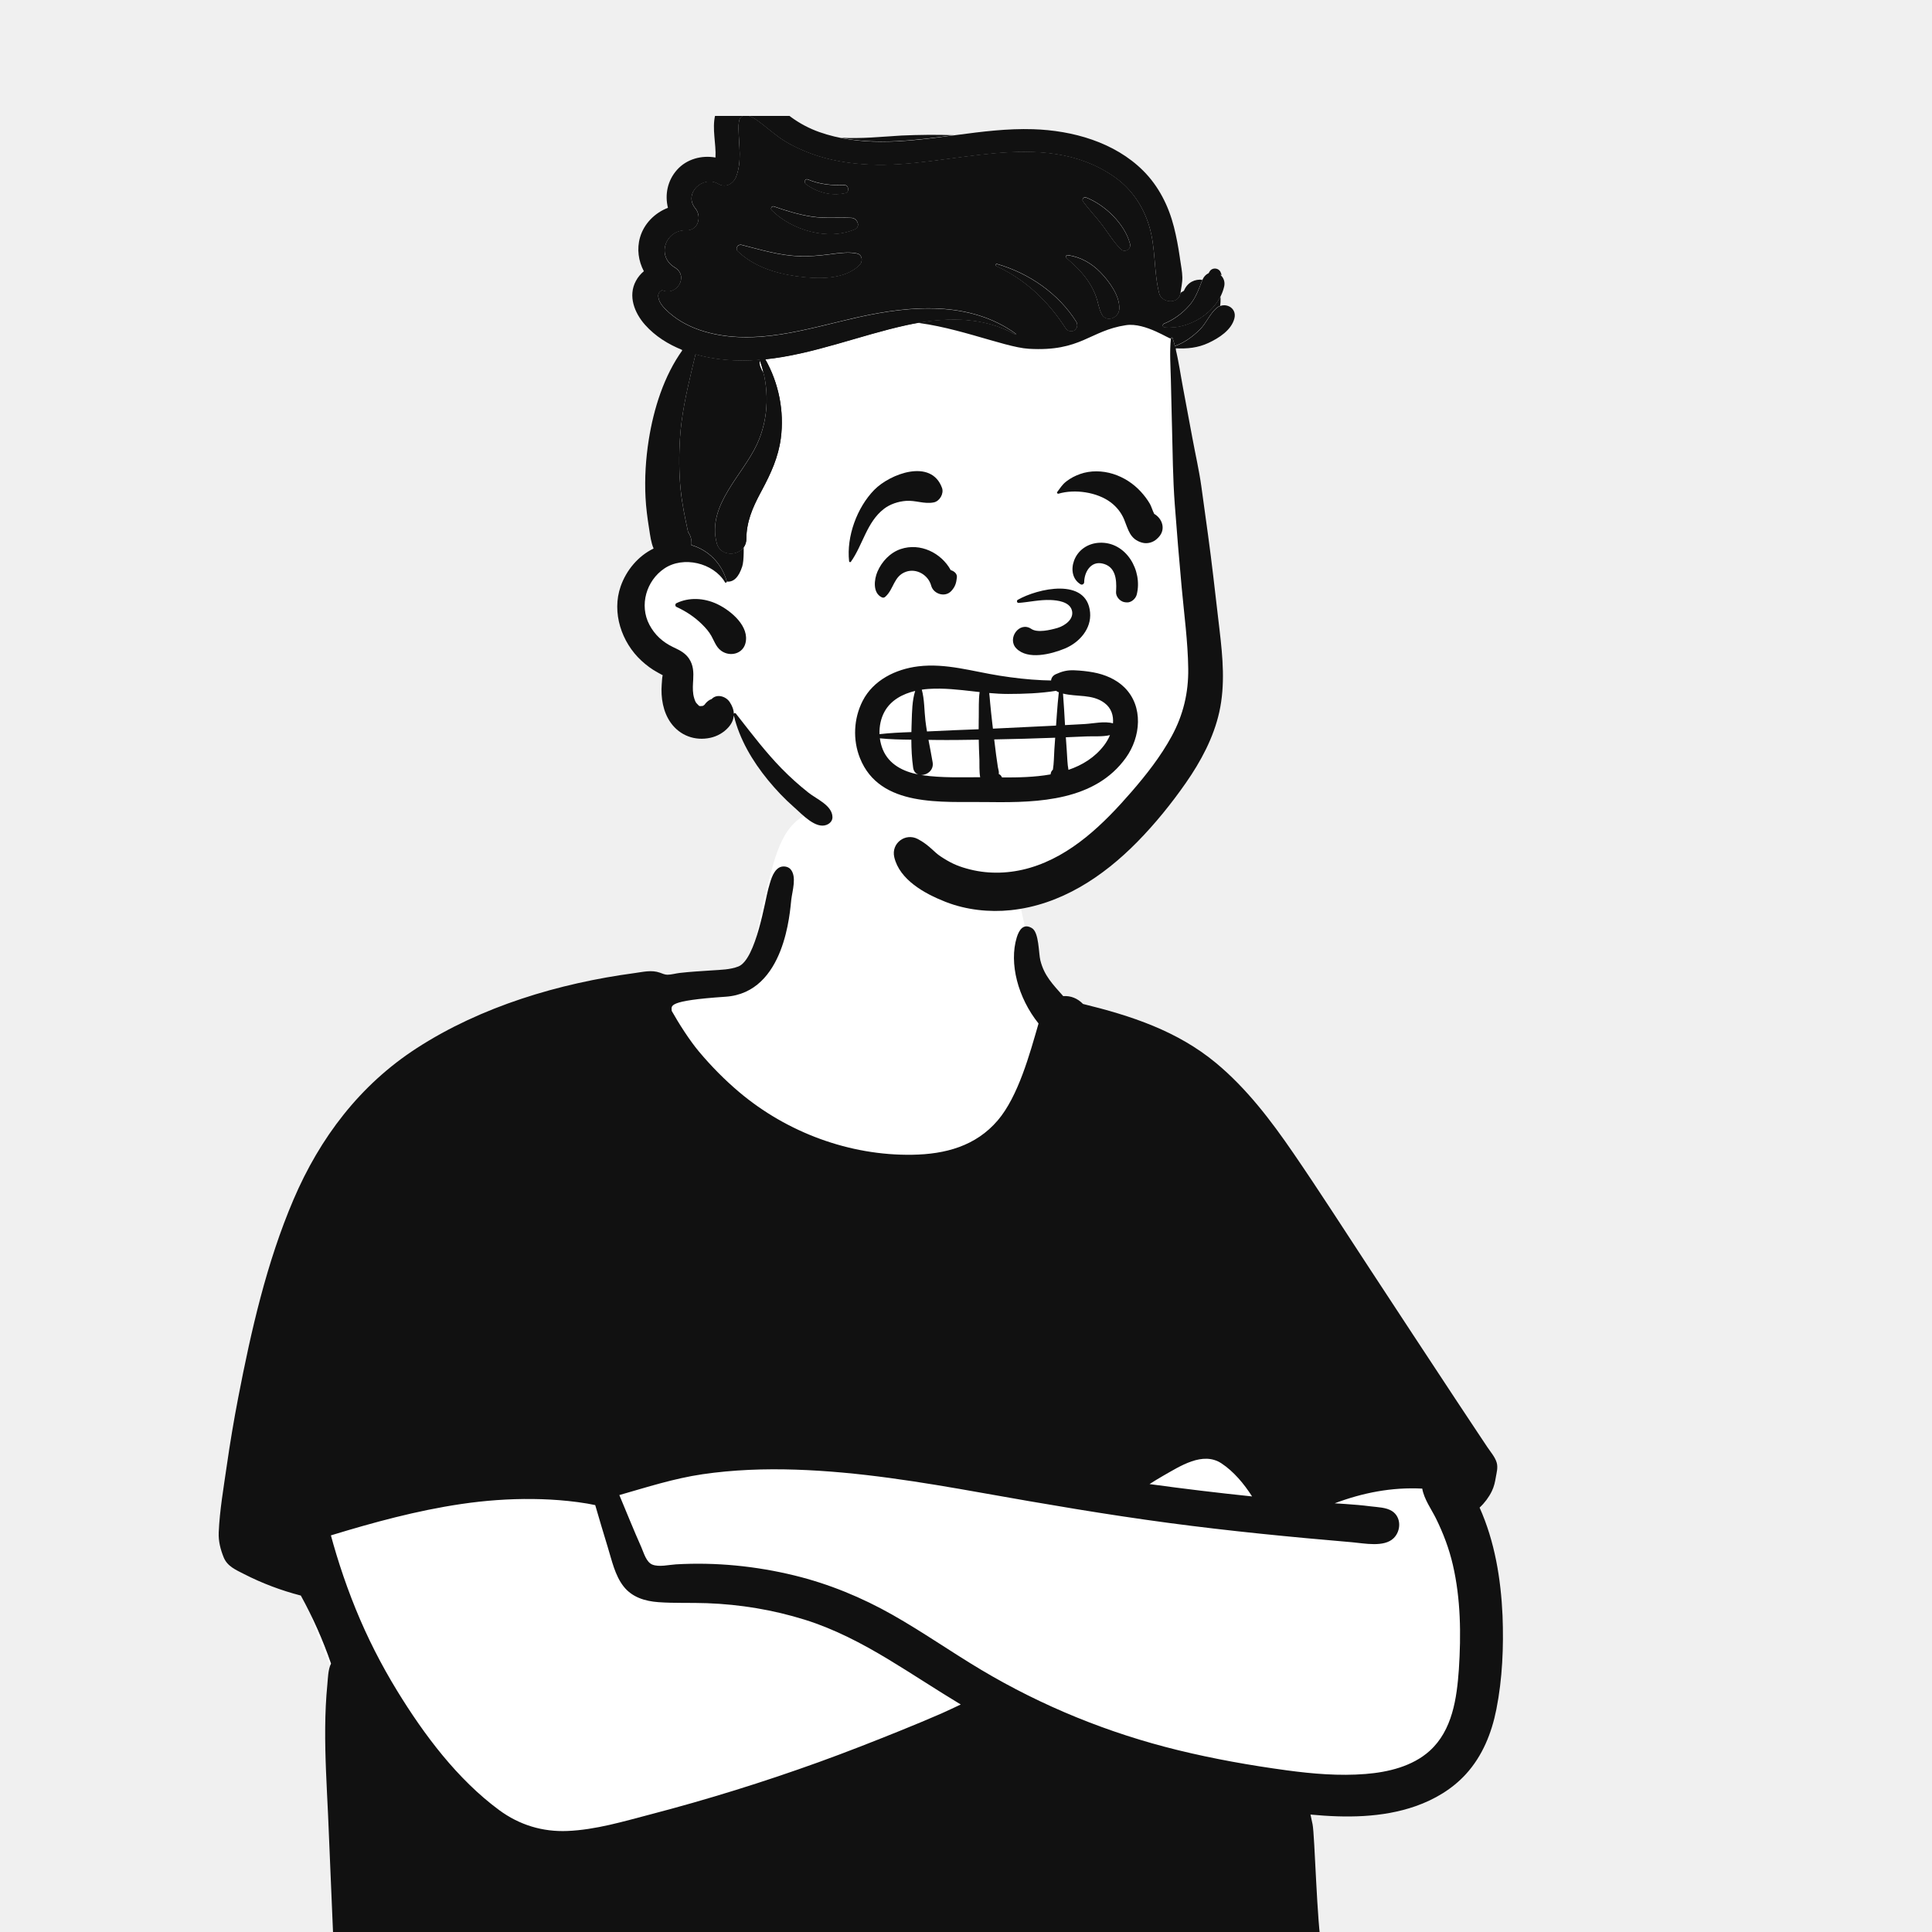
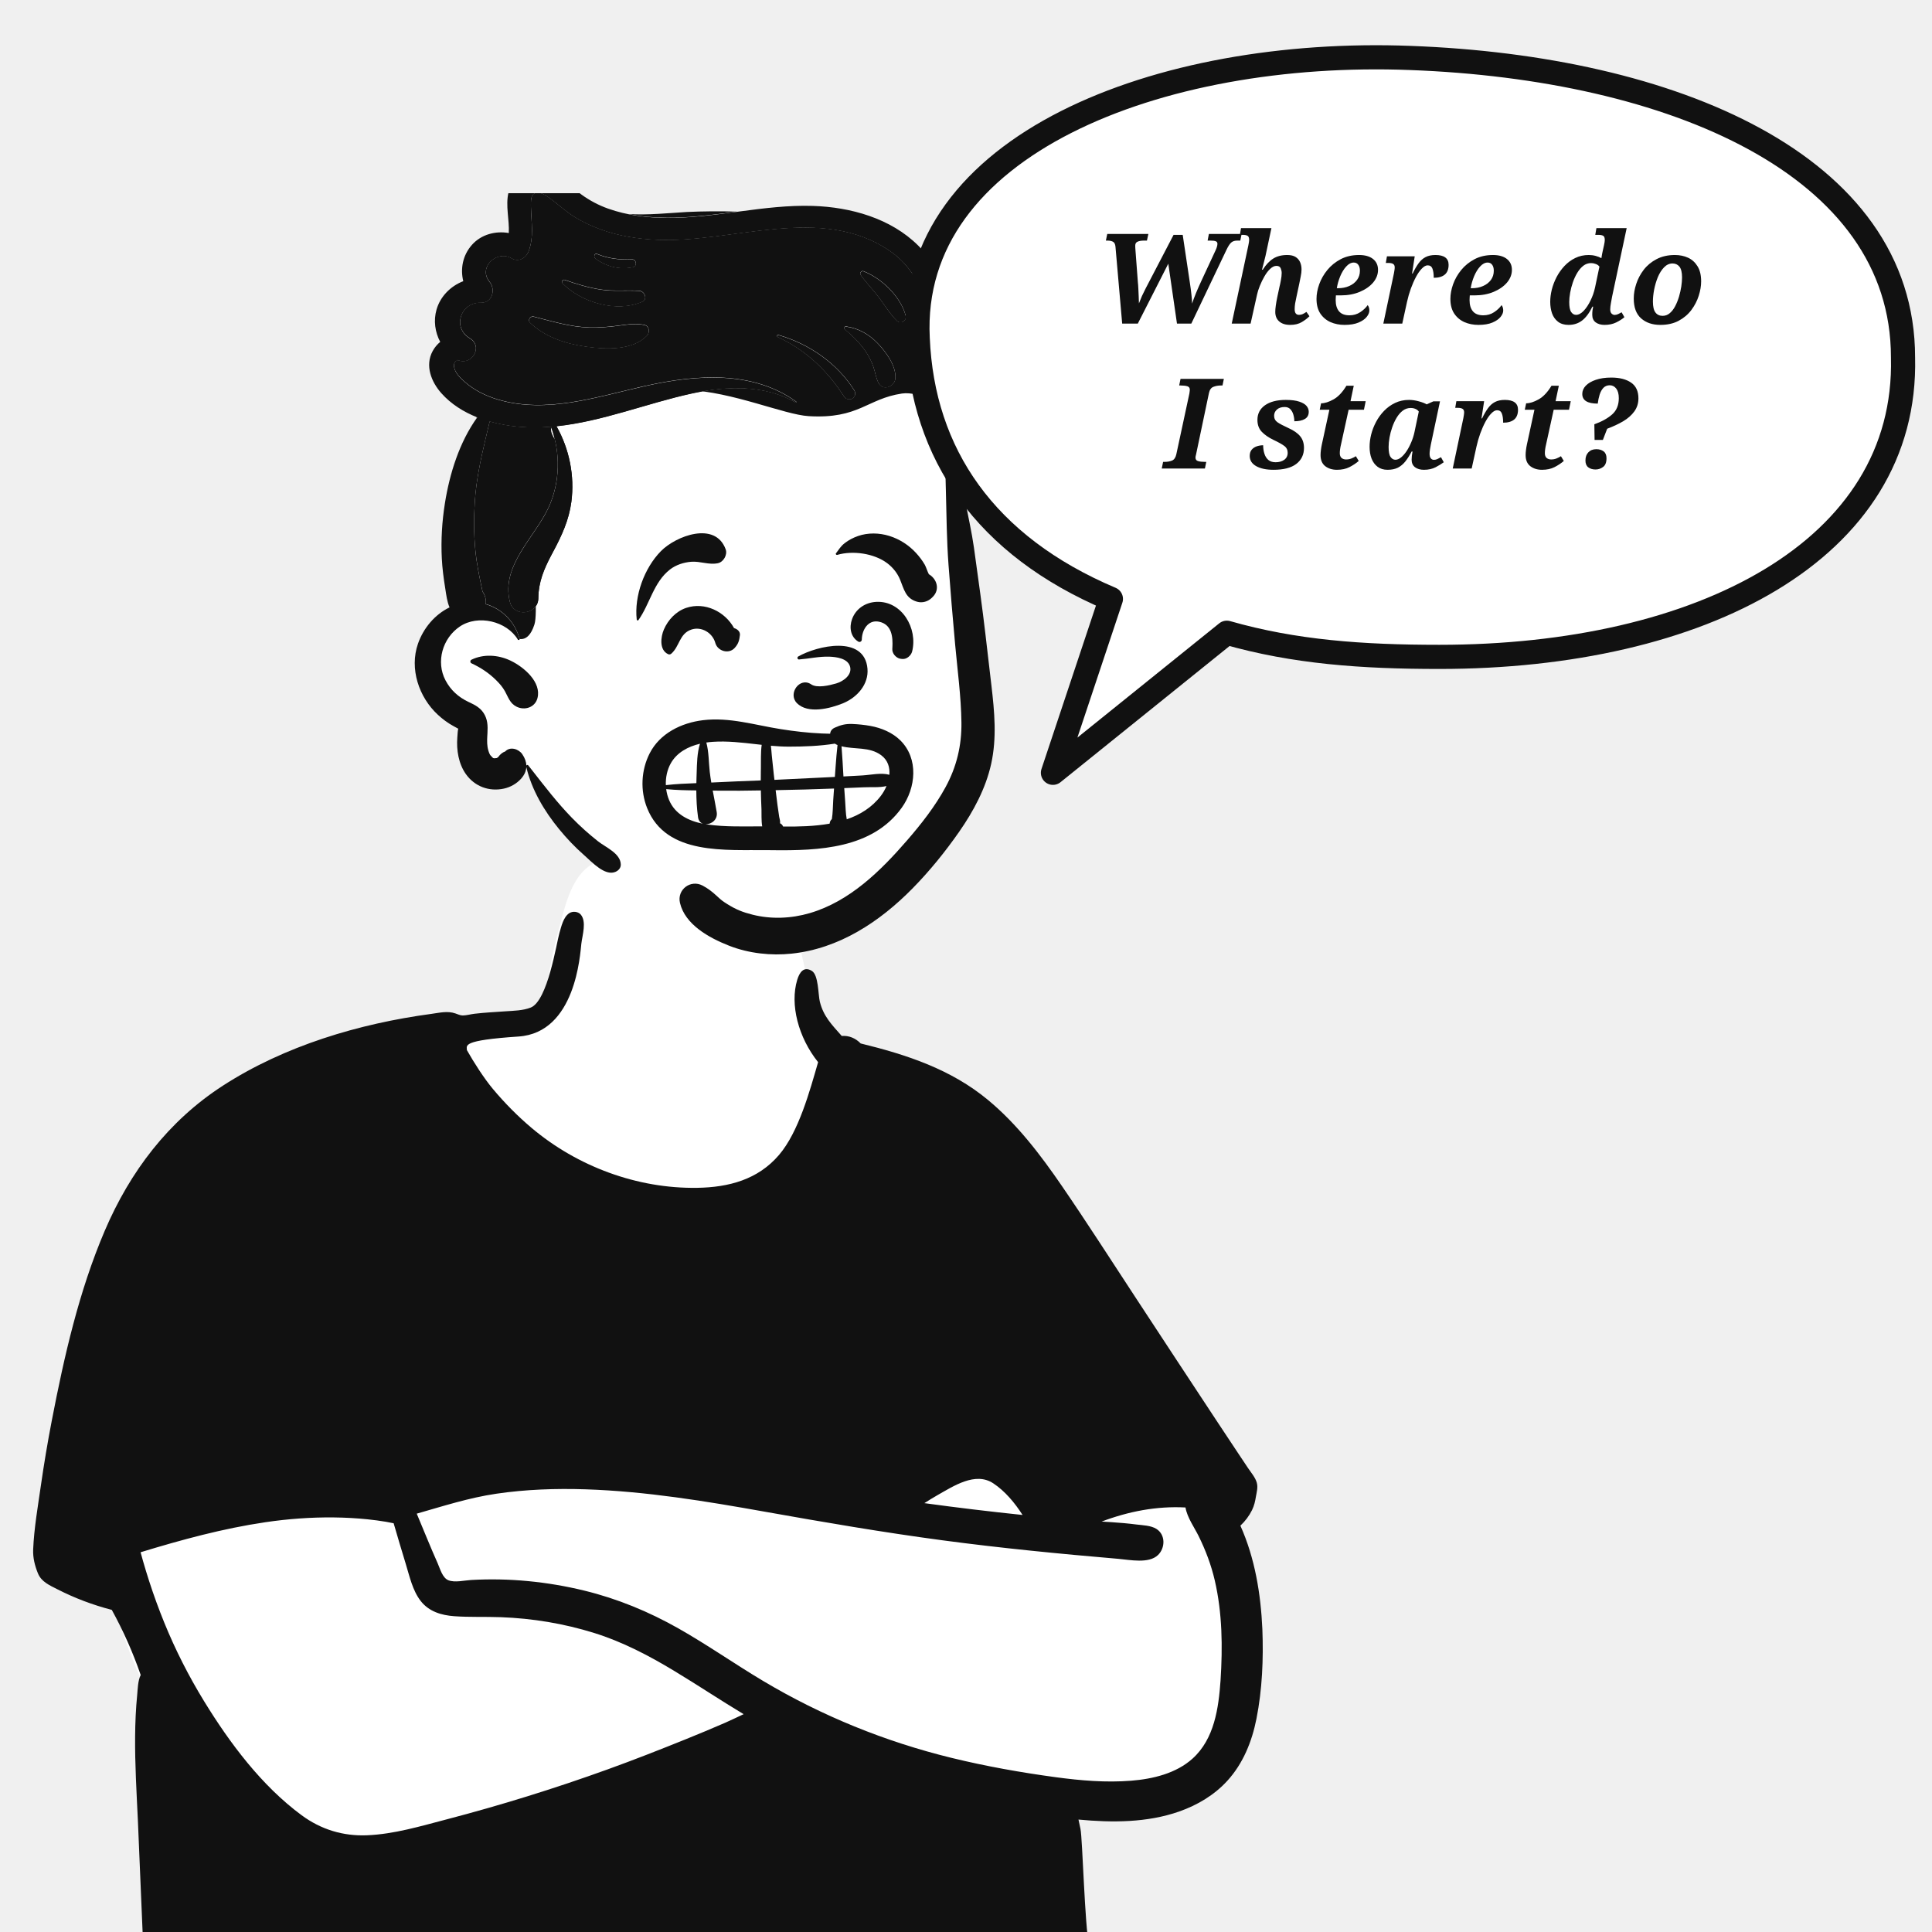
<svg xmlns="http://www.w3.org/2000/svg" viewBox="0 0 400 400">
-   <svg x="10" y="24" width="380" height="376" viewBox="184 210 940 1130" preserveAspectRatio="xMidYMax meet">
+   <svg x="-10" y="40" width="330" height="360" viewBox="184 210 940 1130" preserveAspectRatio="xMidYMax meet">
    <g transform="translate(147, 639)">
      <path d="M659.933 257.977C651.249 254.881 642.879 251.305 635.253 246.045C613.27 229.682 598.936 205.057 585.392 181.726C566.314 147.793 552.723 111.635 543.328 73.915C539.291 57.709 537.92 38.919 528.748 24.551C507.956 -5.534 446.987 -1.636 414.612 3.645C392.932 7.481 388.451 31.743 383.527 49.696C379.427 64.613 376.743 79.699 374.49 94.987C369.13 98.511 363.079 101.373 357.311 103.866C294.452 123.141 283.404 158.875 259.395 214.073C218.844 294.302 108.809 325.715 92.188 420.664C81.479 483.349 111.932 542.322 143.329 594.434C172.569 651.355 213.39 678.675 278.399 665.227C339.374 651.549 397.974 628.668 457.876 610.987C486.889 603.854 515.856 585.3 546.375 591.769C609.26 605.892 673.871 612.532 738.317 610.699C828.801 614.358 828.787 527.513 819.5 460.26C812.995 355.599 760.205 288.395 659.933 257.977Z" fill="#ffffff" />
      <path d="M665.983 409.422C673.544 414.422 679.903 422.003 685.008 429.981C663.696 427.764 642.421 425.208 621.193 422.298C623.972 420.522 626.777 418.785 629.646 417.145C640.113 411.247 654.295 401.694 665.983 409.422ZM311.898 472.42C307.993 470.891 306.482 464.937 304.96 461.524C300.188 450.821 295.833 439.936 291.302 429.129C308.506 424.225 325.236 418.784 343.058 416.17C362.221 413.362 381.667 412.682 401.007 413.313C440.181 414.591 478.991 420.993 517.505 427.858C555.974 434.715 594.441 441.303 633.179 446.473C671.132 451.538 709.205 455.245 747.349 458.499C754.76 459.132 767.117 461.797 773.077 455.965C777.796 451.346 777.949 442.827 772.044 439.072C768.366 436.731 763.037 436.697 758.835 436.157C753.543 435.476 748.23 435.023 742.906 434.67C740.737 434.527 738.568 434.395 736.398 434.263C753.815 427.696 772.006 424.115 790.888 425.113C791.956 431.6 796.767 438.274 799.4 443.624C803.998 452.964 807.582 462.417 809.935 472.573C814.853 493.801 815.067 515.833 813.678 537.484C812.402 555.536 809.661 575.504 795.501 588.289C784.78 597.969 769.654 601.553 755.621 602.68C739.311 603.99 722.749 602.591 706.576 600.405C683.892 597.338 661.102 593.282 638.864 587.846C595.793 577.318 554.509 560.566 516.42 537.854C497.845 526.779 480.121 514.319 461.291 503.665C442.104 492.807 421.688 484.384 400.25 479.154C376.259 473.301 351.179 470.803 326.521 472.247C322.242 472.497 316.06 474.049 311.898 472.42ZM284.096 461.552C286.617 469.733 288.546 479.074 293.927 485.948C299.257 492.76 307.298 495.164 315.628 495.77C325.672 496.499 335.834 496.032 345.9 496.406C366.545 497.173 386.907 500.526 406.643 506.677C425.035 512.41 442.108 521.352 458.554 531.272C473.762 540.446 488.524 550.295 503.737 559.441C499.688 561.297 495.685 563.305 491.66 565.053C483.218 568.719 474.724 572.256 466.192 575.705C449.367 582.505 432.471 589.14 415.402 595.304C380.984 607.733 346 618.592 310.595 627.842C293.709 632.254 276.583 637.407 259.04 638.141C243.484 638.791 229.075 634.394 216.529 625.145C190.507 605.961 169.804 578.271 153.068 550.958C143.125 534.731 134.448 517.681 127.271 500.052C123.641 491.137 120.349 482.085 117.386 472.927C115.996 468.627 114.678 464.303 113.43 459.959C112.881 458.049 112.355 456.133 111.834 454.215C138.443 446.095 165.368 438.765 192.925 434.696C207.638 432.523 222.547 431.423 237.421 431.583C244.804 431.662 252.183 432.061 259.527 432.823C263.48 433.233 267.417 433.761 271.337 434.415C272.957 434.684 274.622 435.082 276.292 435.375C278.843 444.116 281.415 452.85 284.096 461.552ZM834.138 426.798C835.572 423.897 836.177 421.043 836.691 417.885C837.083 415.476 838.123 412.085 837.212 408.957C836.192 405.454 833.413 402.321 831.418 399.333C829.215 396.031 827.014 392.727 824.816 389.421C820.419 382.81 816.032 376.193 811.652 369.571C793.765 342.53 776 315.411 758.207 288.309C742.417 264.258 726.893 239.991 710.622 216.263C696.709 195.973 681.544 176.018 662.5 160.238C638.421 140.286 609.749 130.887 579.8 123.553C576.529 120.158 572.16 118.304 567.49 118.68C560.892 111.197 555.648 105.97 553.271 96.454C552.132 91.896 552.489 79.089 548.05 76.392C542.777 73.188 540.023 77.428 538.569 82.208C533.704 98.198 539.288 119.696 552.138 135.713C546.724 154.424 539.546 181.016 526.741 196.006C513.029 212.057 494.066 217.053 473.606 217.382C434.588 218.01 395.611 203.509 365.85 178.377C356.804 170.739 348.403 162.208 340.802 153.135C335.101 146.328 328.357 135.823 323.897 127.883C323.897 124.788 320.243 121.553 357.437 119.053C394.63 116.553 397.451 65.626 398.278 58.695C398.95 53.067 401.808 44.331 397.842 39.742C396.159 37.793 392.705 37.479 390.571 38.803C386.547 41.302 385.225 47.692 383.96 52.031C382.188 58.11 376.395 95.837 365.418 100.205C360.279 102.25 354.385 102.288 348.949 102.666C342.236 103.135 335.509 103.478 328.823 104.259C326.357 104.547 323.667 105.345 321.234 105.368C319.651 105.383 318.018 104.614 316.488 104.074C311.324 102.249 306.164 103.618 300.844 104.333C253.808 110.654 205.377 125.081 165.257 151.04C129.895 173.92 104.982 206.825 88.543 245.297C71.77 284.559 62.156 327.016 54.099 368.812C51.4 382.816 49.043 396.885 47.018 411.002C45.061 424.643 42.613 438.589 42.027 452.368C41.795 457.82 43.098 462.885 45.103 467.865C47.361 473.47 52.698 475.68 57.817 478.297C69.054 484.045 80.908 488.503 93.121 491.66C100.582 505.233 106.861 519.336 111.907 533.973C110.035 537.682 109.996 543.221 109.636 546.826C108.743 555.803 108.361 564.827 108.281 573.845C108.12 591.92 109.207 609.977 110.059 628.024C110.923 646.328 113.795 718.547 114.263 727.366C114.627 734.217 114.137 743.8 117.746 749.882C123.292 759.231 136.98 758.916 143.32 751.336C300.844 785.199 596.944 775 716.199 757.962C731.715 755.745 726.843 758.204 730.789 754.284C733.75 751.34 736.27 746.299 737.089 742.248C738.183 736.84 736.417 731.946 733.321 727.57C730.066 722.97 729.473 715.52 728.264 710.05C725.405 697.119 723.984 640.329 722.648 634.036C722.232 632.075 721.829 630.002 721.343 627.928C743.218 630 766.011 630 786.822 622.684C798.623 618.535 809.629 612.018 818.101 602.713C828.359 591.446 834.066 577.262 837.001 562.457C840.788 543.366 841.592 523.591 840.848 504.184C839.814 481.248 836.01 457.989 826.568 436.93C829.675 434.045 832.279 430.564 834.138 426.798Z" fill="#111111" />
    </g>
    <g transform="translate(0 0)">
      <g transform="translate(342, 190)">
        <g transform="translate(40 -10)">
          <path d="M430.406 143.845C430.07 131.887 412.677 126.922 407.652 138.765C407.34 139.082 407.001 139.387 406.683 139.66C408.256 138.311 404.967 140.543 404.432 140.819C403.974 141.055 403.506 141.268 403.039 141.488C399.807 111.194 388.835 78.536 360.483 63.33C320.939 44.154 275.246 40.411 231.863 42.316C209.886 43.62 184.508 47.134 164.983 36.016C158.899 32.552 154.022 27.099 147.147 24.958C125.444 19.087 115.6 41.373 118.556 59.7C109.299 59.773 100.116 64.898 96.121 73.336C93.775 78.33 93.816 83.719 91.793 88.731C85.586 101.441 76.705 110.577 81.726 125.987C72.895 136.036 77.93 151.249 85.056 160.87C88.575 165.874 92.766 170.678 95.344 176.279C97.846 181.642 94.069 188.002 91.967 193.086C76.427 229.935 77.315 270.516 85.677 308.952C68.897 316.233 63.861 338.993 74.803 353.324C78.568 358.39 83.161 360.27 88.37 363.387C94.962 367.015 89.578 381.547 91.689 388.565C94.557 405.698 110.157 416.249 125.582 405.123C135.37 403.642 143.265 432.121 150.373 439.269C154.752 445.029 159.614 450.201 164.9 454.974C180.65 495.499 261.356 516.049 301.258 513.703C343.043 509.328 371.232 473.842 394.704 442.348C406.757 425.567 414.596 406.785 417.447 386.3C420.311 365.712 419.058 345.087 417.122 324.474C413.055 280.678 406.639 217.582 402.496 173.313C417.468 172.08 430.86 159.333 430.406 143.845Z" fill="#ffffff" />
          <path d="M131.908 30.787C134.816 27.918 139.581 30.862 142.732 33.167L143.429 33.685L145.427 35.203C149.955 38.694 154.193 42.488 159.085 45.508C164.424 48.806 170.222 51.428 176.111 53.578C187.531 57.747 199.816 59.618 211.923 60.209C261.459 62.627 319.114 36.6 364.073 67.68C374.73 75.047 382.085 85.819 385.88 98.139C390.16 112.032 388.694 126.42 392.196 140.361C393.716 146.412 404.187 147.252 405.356 140.602L405.433 140.087L406.35 139.512L406.712 139.296C407.084 139.082 407.253 139.021 406.931 139.322L406.86 139.386L407.003 139.263C407.112 139.165 407.221 139.065 407.329 138.963L407.648 138.651C409.88 133.39 414.552 131.446 419.086 131.958L418.958 132.27L417.608 135.749L417.178 136.84C415.591 140.824 413.843 144.596 410.824 148.01C406.551 152.841 401.237 156.778 395.25 159.202C394.019 159.7 394.204 161.369 395.562 161.504C408.936 162.836 424.001 154.711 430.291 142.396C430.352 142.83 430.39 143.275 430.402 143.731C430.446 145.231 430.36 146.705 430.156 148.146C429.412 148.423 428.69 148.834 428.021 149.39C423.678 152.999 421.545 158.898 417.461 162.925C413.181 167.145 407.928 171.058 402.224 173.018C402.134 173.049 402.06 173.094 401.994 173.144C401.564 171.512 401.109 169.889 400.589 168.291C400.385 167.663 399.548 167.82 399.485 168.441C399.37 169.549 383.681 158.388 371.597 160.191C348.881 163.581 343.636 176.844 310.997 174.885C295.068 173.929 261.427 159.007 231.997 157.885C205.299 156.868 157.586 172.105 144.997 180.885C138.453 185.45 156.933 200.523 153.585 207.375C144.09 226.814 147.937 252.528 138.009 267.899L137.626 268.478C131.268 277.82 135.237 302.679 132.761 310.342C128.29 324.178 120.886 318.118 122.004 319.973C122.358 320.559 123.304 320.179 123.118 319.503C120.066 308.404 111.713 300.024 101.093 296.966C101.553 294.335 100.717 291.032 99.081 288.874L98.411 285.751L97.794 282.828C96.371 276.009 95.098 269.196 94.412 262.19C93.385 251.684 93.349 241.1 94.024 230.568C94.909 216.729 97.76 203.397 100.894 190.073L101.231 188.646L103.695 178.286C109.855 180.038 116.175 181.145 122.318 181.694C129.47 182.332 136.551 182.273 143.577 181.708C149.804 198.623 149.567 217.884 141.872 234.404C132.869 253.729 110.803 272.188 116.86 295.623C119.502 305.839 134.954 303.753 135.32 293.438L135.326 293.123C135.384 282.931 138.849 274.537 143.426 265.777L144.057 264.58L145.103 262.627C150.582 252.38 155.222 242.268 156.764 230.61C159.004 213.675 155.494 196.188 147.107 181.382C176.982 178.266 205.897 166.439 235.067 160.085L236.405 159.799L237.749 159.522C259.299 155.177 283.05 154.664 302.586 166.009C302.959 166.225 303.254 165.684 302.917 165.442C274.561 144.991 237.837 147.894 205.322 155.101L203.449 155.521L201.609 155.942C171.535 162.888 140.027 173.09 109.284 164.103C101.293 161.767 93.538 157.93 87.282 152.373L86.759 151.905C84.114 149.517 81.094 146.427 80.585 142.803C80.406 141.527 80.462 140.653 81.215 139.643C81.999 138.591 83.369 138.596 82.581 138.216C91.789 142.654 99.683 129.901 91.034 124.376L90.423 123.999C79.358 116.989 84.886 101.034 97.58 101.109L98.229 101.121C105.419 101.142 107.622 92.65 103.755 87.68L103.384 87.216C96.228 78 108.273 66.884 117.644 72.094L118.157 72.389C122.605 74.849 127.282 72.11 128.965 67.766C132.576 58.445 130.728 48.821 130.515 39.173L130.503 38.544L130.488 37.495L130.485 36.666L130.493 36.117C130.54 34.083 130.803 31.878 131.908 30.787ZM402.333 174.471L402.423 174.491L402.615 174.499L402.791 176.377L402.566 175.423L402.333 174.471ZM95.13 175.718L94.914 175.277L95.614 175.559L95.277 176.031L95.13 175.718ZM291.286 122.078C290.541 121.866 290.004 123.025 290.744 123.363C309.139 131.777 323.091 145.205 333.981 162.031C335.013 163.624 336.57 164.091 338.362 163.813C339.241 163.676 339.735 163.249 340.205 162.664L340.322 162.514L340.68 162.031C341.457 160.965 341.354 159.192 340.68 158.115C329.626 140.462 311.127 127.744 291.286 122.078ZM335.072 116.566C334.263 116.569 333.832 117.807 334.45 118.333C339.732 122.829 344.89 127.812 348.641 133.694C350.463 136.549 351.985 139.593 353.087 142.799C354.288 146.297 354.677 149.923 356.392 153.231C359.266 158.775 366.968 155.678 367.355 150.261C367.94 142.09 361.115 132.902 355.707 127.334C350.22 121.684 343.489 117.787 335.723 116.648L335.179 116.573L335.072 116.566ZM132.313 110.17C130.058 109.6 128.214 112.478 129.987 114.166C139.725 123.443 152.886 127.746 165.99 129.624L166.656 129.718C178.925 131.4 196.769 132.354 206.02 122.375C207.979 120.262 207.365 116.212 204.221 115.559C199.915 114.664 195.495 114.994 191.128 115.532L189.881 115.691L186.784 116.102C180.666 116.901 174.525 117.388 168.349 117.207C155.984 116.843 144.206 113.181 132.313 110.17ZM346.604 80.652C345.308 80.151 343.938 81.933 344.752 83.062C348.483 88.236 352.954 92.761 356.775 97.856C360.609 102.967 363.811 108.338 368.347 112.885C370.781 115.325 374.926 112.843 374.066 109.556C370.81 97.113 358.423 85.22 346.604 80.652ZM152.467 86.268C151.105 85.786 150.151 87.672 151.099 88.619C163.655 101.155 186.245 107.721 202.877 100.48C206.62 98.85 204.327 93.612 200.96 93.405C192.637 92.892 184.279 93.854 175.999 92.588C167.915 91.351 160.162 88.993 152.467 86.268ZM173.575 69.464C171.776 68.715 171.024 71.399 172.346 72.377C179.45 77.629 188.17 79.906 196.863 78.015C199.694 77.399 199.083 72.834 196.178 72.951C188.314 73.265 180.903 72.515 173.575 69.464ZM231.859 42.202C242.624 41.729 253.53 41.604 264.45 41.976L259.604 42.619L256.374 43.041C243.987 44.638 231.583 45.99 219.077 45.935C210.626 45.898 202.185 45.217 193.932 43.551C206.573 44.313 219.734 42.921 231.859 42.202Z" fill="#111111" />
          <path d="M104.018 117.514C104.004 117.576 104.025 117.623 104.039 117.689C104.042 117.67 104.045 117.66 104.05 117.637C104.038 117.587 104.029 117.554 104.018 117.514Z" fill="#4F66AF" />
          <path d="M104.014 118.151C103.959 118.093 103.881 118.05 103.803 117.992C103.801 117.994 103.8 117.996 103.799 117.998C103.872 118.046 103.942 118.101 104.014 118.151Z" fill="#4F66AF" />
          <path d="M428.024 149.504C432.942 145.418 440.689 149.18 439.023 155.907C437.21 163.233 429.358 168.239 422.876 171.249C416.204 174.346 409.705 174.943 402.426 174.605L402.336 174.585C404.357 182.688 405.503 191.111 407.049 199.263C409.011 209.605 410.941 219.952 412.842 230.304C414.681 240.31 417.006 250.329 418.419 260.385C419.844 270.536 421.212 280.694 422.612 290.848C424.948 307.807 426.834 324.844 428.823 341.852L429.77 349.902C431.762 366.942 433.365 384.003 429.591 400.959C426.054 416.851 418.086 431.675 408.844 444.941C399.793 457.931 389.682 470.421 378.583 481.72C357.174 503.511 330.774 520.964 299.818 524.201C286.489 525.595 272.253 524.044 259.722 519.199L258.89 518.874C246.205 513.866 230.671 505.291 227.37 491.219C225.343 482.587 234.238 475.848 242.037 479.944C245.65 481.843 248.367 484.011 251.333 486.731L251.86 487.216C254.284 489.467 255.217 490.159 258.014 491.92C263.751 495.529 268.051 497.237 274.567 498.877C286.581 501.899 299.547 501.421 311.743 497.847C337.637 490.259 357.725 470.459 374.934 450.606C384.278 439.825 393.147 428.516 399.987 415.951C407.164 402.768 410.477 388.927 410.278 373.927C410.053 357.002 407.714 340.011 406.179 323.166C404.615 305.993 403.169 288.826 401.895 271.629C400.701 255.502 400.586 239.303 400.169 223.125L400.087 220.092C399.842 211.504 399.672 202.913 399.477 194.323C399.284 185.758 398.606 177.084 399.488 168.555C399.551 167.934 400.388 167.777 400.592 168.405C401.112 170.003 401.567 171.626 401.997 173.258C402.063 173.208 402.137 173.163 402.227 173.132C407.931 171.172 413.184 167.259 417.464 163.039C421.548 159.012 423.681 153.113 428.024 149.504ZM115.947 29.507C119.53 14.791 135.654 11.504 147.577 18.591C153.312 21.999 157.904 26.914 163.261 30.82C168.587 34.704 174.473 37.823 180.684 40.026C193.023 44.402 206.039 45.993 219.08 46.05C250.82 46.189 281.911 37.269 313.698 38.264C338.294 39.034 364.4 46.303 382.241 64.083C391.852 73.661 398.045 85.975 401.367 99.048C402.92 105.158 404.077 111.416 404.99 117.659L405.213 119.22C405.724 122.869 406.544 126.732 406.62 130.42C406.689 133.732 405.851 137.198 405.397 140.476C404.44 147.386 393.737 146.599 392.199 140.476C388.697 126.535 390.163 112.147 385.883 98.254C382.088 85.934 374.733 75.162 364.076 67.795C319.117 36.715 261.462 62.742 211.926 60.324C199.819 59.733 187.534 57.862 176.114 53.693C170.225 51.543 164.427 48.921 159.088 45.623C154.196 42.603 149.958 38.809 145.43 35.318L143.432 33.799C140.328 31.464 135.043 27.812 131.911 30.902C130.548 32.247 130.466 35.287 130.491 37.609L130.506 38.659C130.648 48.517 132.657 58.357 128.968 67.881C127.285 72.225 122.608 74.964 118.16 72.504L117.93 72.372C108.521 66.774 96.159 78.022 103.387 87.33L103.612 87.612C107.679 92.554 105.51 101.257 98.232 101.235L97.97 101.231C85.002 100.826 79.249 117.033 90.426 124.114L90.77 124.326C99.845 129.757 91.885 142.814 82.584 138.331C83.372 138.711 82.002 138.706 81.218 139.758C80.465 140.768 80.409 141.642 80.588 142.918C81.131 146.784 84.531 150.042 87.285 152.488C93.541 158.045 101.296 161.882 109.287 164.218C141.297 173.576 174.137 162.129 205.325 155.216C237.84 148.009 274.564 145.106 302.92 165.557C303.257 165.799 302.962 166.34 302.589 166.124C282.239 154.306 257.315 155.355 235.07 160.2C205.9 166.554 176.985 178.381 147.11 181.497C155.497 196.303 159.007 213.79 156.767 230.725C155.225 242.382 150.585 252.494 145.105 262.742L144.06 264.695C139.174 273.893 135.389 282.582 135.329 293.238C135.27 303.825 119.531 306.057 116.863 295.738C110.806 272.303 132.872 253.844 141.875 234.519C149.57 217.999 149.807 198.738 143.58 181.823C136.554 182.388 129.473 182.447 122.321 181.809C116.178 181.26 109.858 180.153 103.698 178.401L101.234 188.761C97.969 202.56 94.944 216.35 94.027 230.683C93.352 241.215 93.388 251.799 94.415 262.305C95.303 271.379 97.177 280.13 99.084 288.989C100.72 291.147 101.556 294.45 101.096 297.081C111.716 300.139 120.069 308.519 123.121 319.618C123.307 320.294 122.361 320.674 122.007 320.088C114.766 308.074 96.12 303.653 84.325 311.59C73.061 319.168 68.618 334.468 74.994 346.58C78.348 352.948 83.32 357.424 89.732 360.505L91.021 361.111C94.381 362.701 97.465 364.433 99.626 367.627C102.429 371.769 102.523 376.147 102.259 380.88L102.144 382.798C101.967 385.971 101.927 389.237 102.872 392.289L103.087 392.967C103.336 393.729 103.598 394.4 104.053 395.127C104.189 395.343 105.465 396.595 105.881 397.048L106.405 397.206L106.991 397.23C107.641 397.24 108.495 396.958 108.215 397.153L108.291 397.11C108.538 396.956 108.765 396.794 108.956 396.649L109.319 396.366C110.168 395.139 111.232 394.125 112.537 393.352L113.784 392.797C117.023 389.377 122.573 391.174 124.895 394.581C126.566 397.031 127.465 399.522 127.539 401.979C127.8 401.56 128.38 401.331 128.749 401.8L130.951 404.605C139.374 415.368 147.652 426.198 157.224 436.009C162.497 441.415 168.169 446.495 174.098 451.174C179.16 455.169 188.762 459.013 188.909 466.29C188.955 468.652 187.278 470.325 185.226 471.127C178.547 473.735 170.295 464.862 165.471 460.544L165.077 460.195C159.173 455.024 153.785 449.348 148.813 443.278C139.156 431.487 131.081 417.916 127.522 402.987C127.355 405.592 126.237 408.145 124.061 410.554C121.164 413.76 117.199 416.008 112.964 416.934C103.369 419.031 94.001 415.578 88.292 407.583C83.467 400.824 82.046 391.899 82.668 383.733L82.745 382.753C82.833 381.443 82.944 379.04 83.283 378.018L80.262 376.359C76.558 374.388 73.125 371.804 70.044 368.964C57.661 357.548 51.448 338.995 57.109 322.76C60.65 312.604 68.091 303.767 77.619 299.174C76.026 295.493 75.494 291.123 74.893 287.255L74.792 286.616C73.773 280.272 72.92 273.848 72.595 267.428C71.987 255.438 72.726 243.336 74.61 231.485C77.67 212.236 84.005 191.822 95.617 175.674C86.758 172.156 78.604 167.063 72.31 159.991C65.733 152.601 61.54 142.021 66.626 132.636C67.922 130.244 69.611 128.233 71.552 126.636C68.186 120.28 67.097 112.768 69.174 105.588C71.656 97.004 78.395 90.309 86.536 87.183C84.559 79.05 86.175 70.302 92.216 63.524C98.208 56.8 107.513 54.351 116.125 55.888C116.592 47.238 113.869 38.038 115.947 29.507ZM91.792 333.207C99.688 329.343 109.046 329.957 116.933 333.619L117.467 333.872C126.078 338.048 137.483 347.804 134.746 358.18C133.144 364.248 126.402 366.32 121.174 363.701C116.807 361.512 115.811 357.599 113.62 353.668C112.071 350.888 110.156 348.715 107.907 346.48C103.166 341.771 97.841 338.273 91.792 335.474C90.92 335.07 90.95 333.62 91.792 333.207ZM290.746 123.477C290.006 123.139 290.543 121.98 291.288 122.192C311.129 127.858 329.628 140.576 340.682 158.229C341.356 159.306 341.459 161.079 340.682 162.145L340.325 162.629C339.818 163.291 339.317 163.779 338.364 163.927C336.572 164.205 335.015 163.738 333.983 162.145C323.093 145.319 309.141 131.891 290.746 123.477ZM423.572 126.809C425.253 123.962 429.71 124.535 430.597 127.727L430.725 128.005C431.204 129.093 430.986 129.316 430.093 128.7C432.305 130.522 433.306 133.236 432.63 136.154C428.978 151.914 411.127 163.168 395.565 161.619C394.207 161.484 394.022 159.815 395.253 159.317C401.24 156.893 406.554 152.956 410.827 148.125C414.98 143.429 416.727 138.056 418.961 132.385C419.799 130.256 421.103 128.723 422.94 127.886C423.183 127.55 423.395 127.192 423.572 126.809ZM335.075 116.681L335.182 116.688C343.178 117.721 350.095 121.667 355.71 127.449C361.118 133.017 367.943 142.205 367.358 150.376C366.971 155.793 359.269 158.89 356.395 153.346C354.68 150.038 354.291 146.412 353.09 142.914C351.988 139.708 350.466 136.664 348.644 133.809C344.893 127.927 339.735 122.944 334.453 118.448C333.835 117.922 334.266 116.684 335.075 116.681ZM129.99 114.281C128.217 112.593 130.061 109.715 132.316 110.285C144.209 113.296 155.987 116.958 168.352 117.322C174.528 117.503 180.669 117.016 186.787 116.217L189.884 115.805C194.655 115.183 199.508 114.694 204.224 115.674C207.368 116.327 207.982 120.377 206.023 122.49C196.772 132.469 178.928 131.515 166.659 129.833C153.336 128.005 139.893 123.715 129.99 114.281ZM344.755 83.176C343.941 82.047 345.311 80.265 346.607 80.766C358.426 85.334 370.813 97.227 374.069 109.67C374.929 112.957 370.784 115.439 368.35 112.999C363.814 108.452 360.612 103.081 356.778 97.97C352.957 92.875 348.486 88.35 344.755 83.176ZM151.102 88.733C150.154 87.786 151.108 85.9 152.47 86.382C160.165 89.107 167.918 91.465 176.002 92.702C184.282 93.968 192.64 93.006 200.963 93.519C204.33 93.726 206.623 98.964 202.88 100.594C186.248 107.835 163.658 101.269 151.102 88.733ZM172.349 72.492C171.027 71.514 171.779 68.83 173.578 69.579C180.906 72.63 188.317 73.38 196.181 73.066C199.086 72.949 199.697 77.514 196.866 78.13C188.173 80.021 179.453 77.744 172.349 72.492Z" fill="#111111" />
        </g>
      </g>
      <g transform="translate(531, 366)">
        <g transform="translate(0 0)">
          <path d="M79.199 197.799C90.121 191.222 130.944 196.043 163.013 197.799C188.478 199.193 206.667 196.43 212.488 200.348C225.641 209.2 219.252 252.006 196.589 257.86C173.925 263.714 89.912 271.89 75.427 257.86C60.942 243.83 59.604 209.598 79.199 197.799Z" fill="white" />
          <path d="M93.347 186.477C110.489 184.396 127.105 189.644 143.863 192.29C152.711 193.685 161.57 194.728 170.523 195.115C172.324 195.194 174.127 195.24 175.929 195.277C176.096 193.69 176.984 192.234 178.908 191.361C182.852 189.573 186.008 188.767 190.338 188.94C194.301 189.096 198.278 189.504 202.181 190.218C209.268 191.517 216.386 194.466 221.57 199.588C233.567 211.441 231.741 230.48 222.471 243.391C203.319 270.068 168.364 271.306 138.426 270.958L135.663 270.922C108.404 270.533 69.404 274.597 57.02 243.583C52.466 232.178 53.098 218.959 58.674 208.021C65.325 194.974 79.325 188.178 93.347 186.477ZM178.495 230.895L178.251 230.905C165.683 231.389 153.117 231.73 140.542 231.952C140.918 235.181 141.302 238.412 141.741 241.634C142.086 244.17 142.455 246.703 142.839 249.233C143.002 250.304 143.598 251.967 143.43 253.028L143.369 253.447C144.014 253.739 144.6 254.21 145.036 254.892C145.188 255.128 145.298 255.367 145.407 255.604C155.17 255.68 165.677 255.491 175.629 253.716L175.649 253.5C175.83 252.229 176.359 251.373 177.061 250.786C177.761 246.732 177.697 242.411 177.967 238.389C178.136 235.89 178.318 233.393 178.495 230.895ZM130.938 232.124C121.879 232.278 112.816 232.396 103.759 232.286L99.648 232.222C100.516 236.88 101.461 241.523 102.246 246.212C103.066 251.099 98.764 254.206 95.041 254.08C95.459 254.149 95.876 254.22 96.294 254.278C107.926 255.923 120.004 255.487 131.809 255.474C131.174 251.767 131.431 247.585 131.336 244.491L131.318 244.012C131.137 240.047 131.01 236.085 130.938 232.124ZM69.406 231.269C69.72 233.691 70.332 236.061 71.247 238.268C75.114 247.593 83.979 251.944 93.359 253.776C91.731 253.214 90.439 251.864 90.112 249.552C89.299 243.801 89.007 237.955 88.985 232.117C82.448 232.056 75.867 231.916 69.406 231.269ZM212.585 229.278C207.931 230.376 202.522 229.873 197.956 230.08C193.678 230.274 189.399 230.444 185.121 230.617C185.322 233.537 185.519 236.457 185.733 239.375C186.008 243.148 186.034 247.134 186.756 250.891C195.366 247.952 203.08 243.24 208.868 235.706C210.31 233.828 211.601 231.625 212.585 229.278ZM91.38 201.775C83.632 203.61 76.3 207.485 72.36 214.574C70.021 218.781 68.992 223.767 69.19 228.68C75.737 227.918 82.398 227.629 89.027 227.39C89.049 226.196 89.077 225.004 89.113 223.814L89.215 220.764C89.396 214.948 89.486 207.644 91.38 201.775ZM131.479 202.485L128.069 202.102C118.596 201.022 109.128 199.889 99.655 200.539C98.284 200.633 96.892 200.783 95.497 200.987C97.171 207.029 97.031 214.126 97.73 220.107C98.001 222.42 98.342 224.713 98.72 226.998L100.363 226.921C110.529 226.37 120.704 226.032 130.877 225.628C130.876 223.718 130.886 221.807 130.917 219.895L130.955 217.983C131.07 213.099 130.755 207.598 131.479 202.485ZM179.049 201.709C169.127 203.311 158.873 203.651 149.127 203.663C145.235 203.668 141.344 203.429 137.456 203.084C137.709 205.155 137.841 207.249 138.031 209.291C138.415 213.417 138.854 217.536 139.331 221.652L139.757 225.253C152.261 224.686 164.764 224.074 177.265 223.439L179.029 223.344L179.523 216.423C179.86 211.808 180.23 207.194 180.753 202.6L180.361 202.459C179.9 202.269 179.463 202.008 179.049 201.709ZM183.358 203.427C183.904 209.953 184.207 216.505 184.609 223.041L192.85 222.601C194.224 222.526 195.597 222.45 196.97 222.371C202.311 222.063 209.173 220.446 214.453 221.954C214.856 217.155 213.484 212.479 209.152 209.254C201.547 203.591 191.864 205.607 183.358 203.427ZM155.201 145.094C167.473 138.066 198.264 130.883 200.214 152.968C201.111 163.131 193.555 171.551 184.732 175.309L184.401 175.448C176.126 178.85 161.459 182.692 154.298 175.315C148.338 169.175 156.243 158.166 163.649 163.196C167.455 165.78 175.466 163.876 179.713 162.646L179.979 162.569C184.562 161.222 190.672 156.911 188.777 151.268C187.1 146.276 179.964 145.364 175.495 145.202C168.824 144.963 162.332 146.512 155.722 147.016C154.675 147.096 154.352 145.58 155.201 145.094ZM206.036 109.581C222.692 108.801 233.053 126.987 229.223 141.888C228.561 144.459 225.685 146.983 222.909 146.694L222.209 146.63C221.854 146.595 221.497 146.551 221.169 146.46C218.533 145.73 216.17 142.988 216.362 140.146L216.413 139.318C216.801 132.279 216.038 124.169 207.673 122.464C200.578 121.018 196.617 127.847 196.533 134.133C196.517 135.249 195.263 136.028 194.276 135.428C189.147 132.307 188.259 126.098 190.218 120.751C192.701 113.976 198.915 109.914 206.036 109.581ZM82.433 113.481C94.554 109.437 107.631 115.898 113.5 126.614C115.559 127.21 117.615 128.797 117.329 131.227C116.916 134.723 116.294 136.927 113.87 139.578C110.078 143.726 102.977 141.605 101.402 136.5L101.335 136.269C99.545 129.67 92.281 125.316 85.664 127.626C77.934 130.324 78.158 138.488 72.736 143.244C72.099 143.803 71.335 143.892 70.571 143.523C64.812 140.74 65.847 132.364 67.9 127.57C70.593 121.279 75.827 115.684 82.433 113.481ZM65.925 76.674C75.747 66.652 101.359 56.954 108.078 75.461C109.358 78.986 106.633 83.739 102.963 84.47C96.953 85.666 91.621 83.057 85.651 83.525C80.818 83.906 75.777 85.521 71.913 88.515C61.211 96.807 58.857 110.832 51.4 121.386C51.037 121.9 50.332 121.684 50.265 121.078C48.567 105.713 55.167 87.65 65.925 76.674ZM194.02 66.808C200.538 64.506 207.919 64.703 214.471 66.745C221.071 68.803 227.13 72.711 231.798 77.817C233.916 80.135 235.876 82.693 237.448 85.416C238.283 86.859 239.161 89.84 240.11 91.615C245.245 94.58 247.439 101.335 242.843 106.14L242.635 106.351L242.02 106.961C239.549 109.407 235.823 110.467 232.45 109.49C224.902 107.306 223.985 101.361 221.372 95.051C219.646 90.883 216.689 87.195 213.104 84.486C204.631 78.086 190.738 76.047 180.537 79.063C179.994 79.224 179.356 78.532 179.743 78.03C181.676 75.526 182.79 73.471 185.378 71.451C188.005 69.401 190.872 67.92 194.02 66.808Z" fill="#111111" />
        </g>
      </g>
      <g transform="translate(419, 421)" />
    </g>
  </svg>
+   <path d="M190 70 C188 30 240 10 292 12 C346 14 394 34 394 74 C395 114 352 136 298 136 C282 136 268 135 254 131 L218 160 L230 124 C204 113 191 94 190 70 Z" fill="#fff" stroke="#111" stroke-width="5" stroke-linejoin="round" />
+   <text x="290" y="67" text-anchor="middle" font-family="Georgia, serif" font-style="italic" font-weight="bold" font-size="26" fill="#111">Where do</text>
+   <text x="290" y="97" text-anchor="middle" font-family="Georgia, serif" font-style="italic" font-weight="bold" font-size="26" fill="#111">I start?</text>
</svg>
